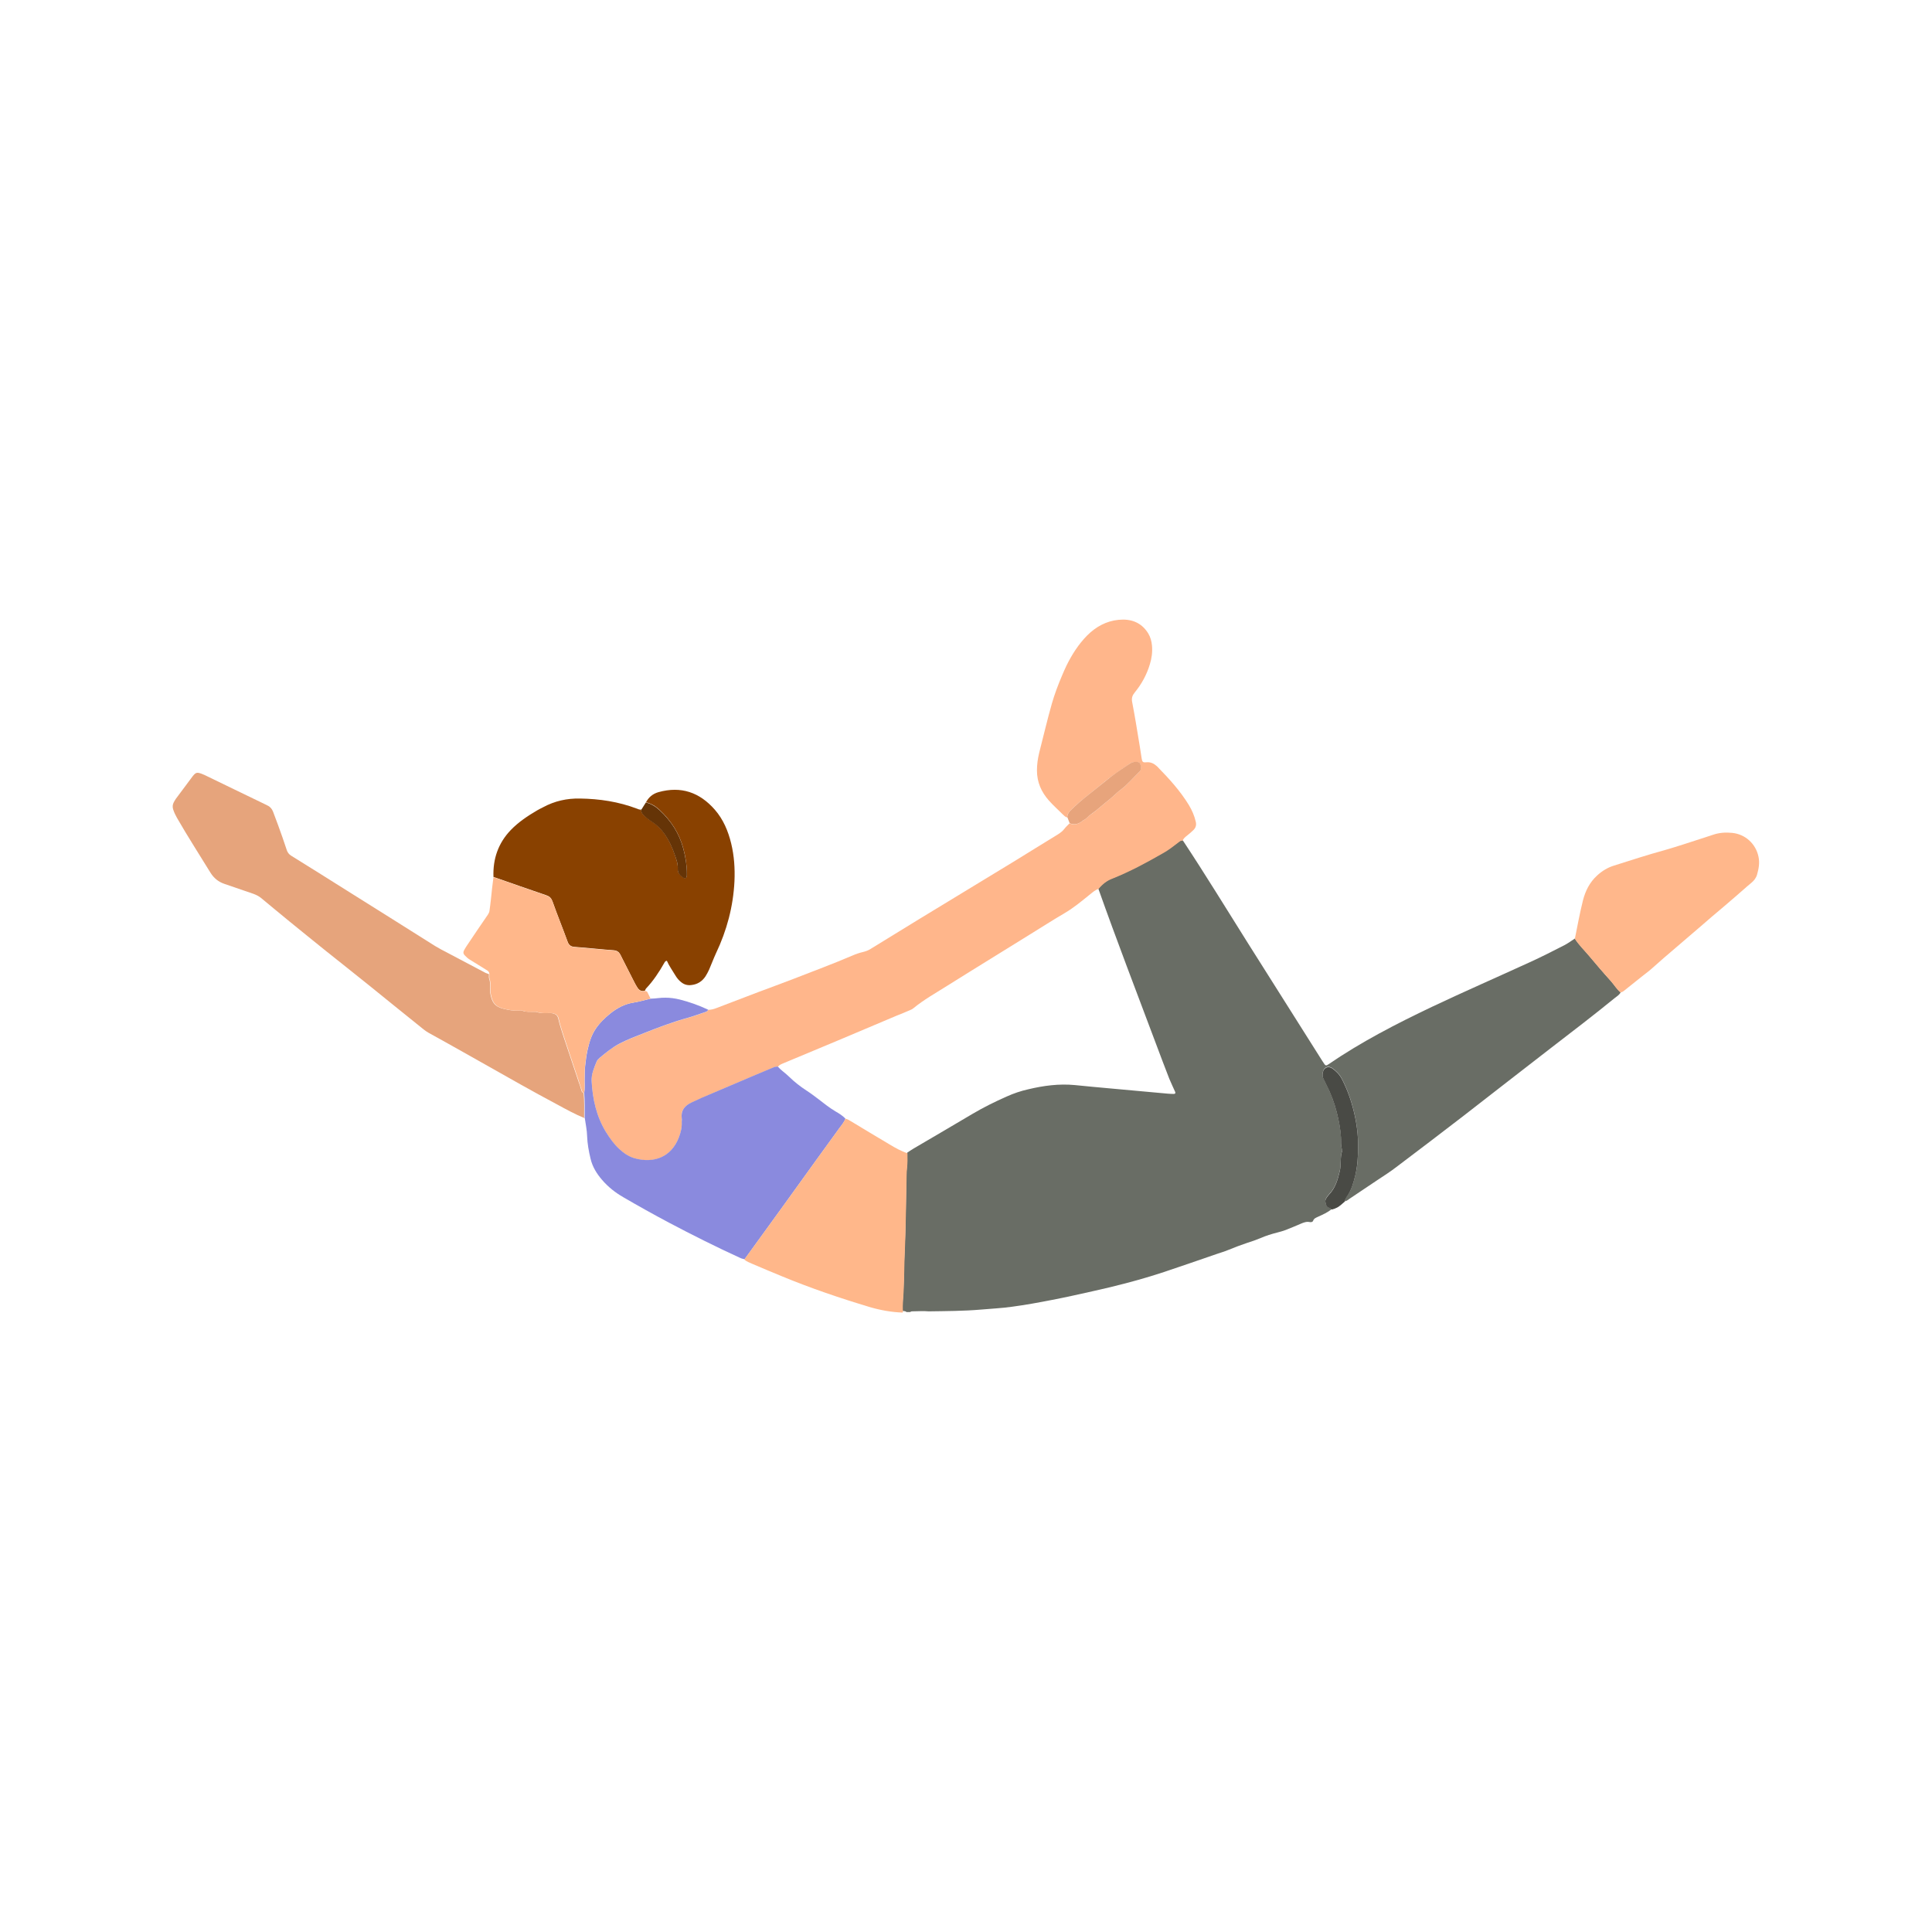
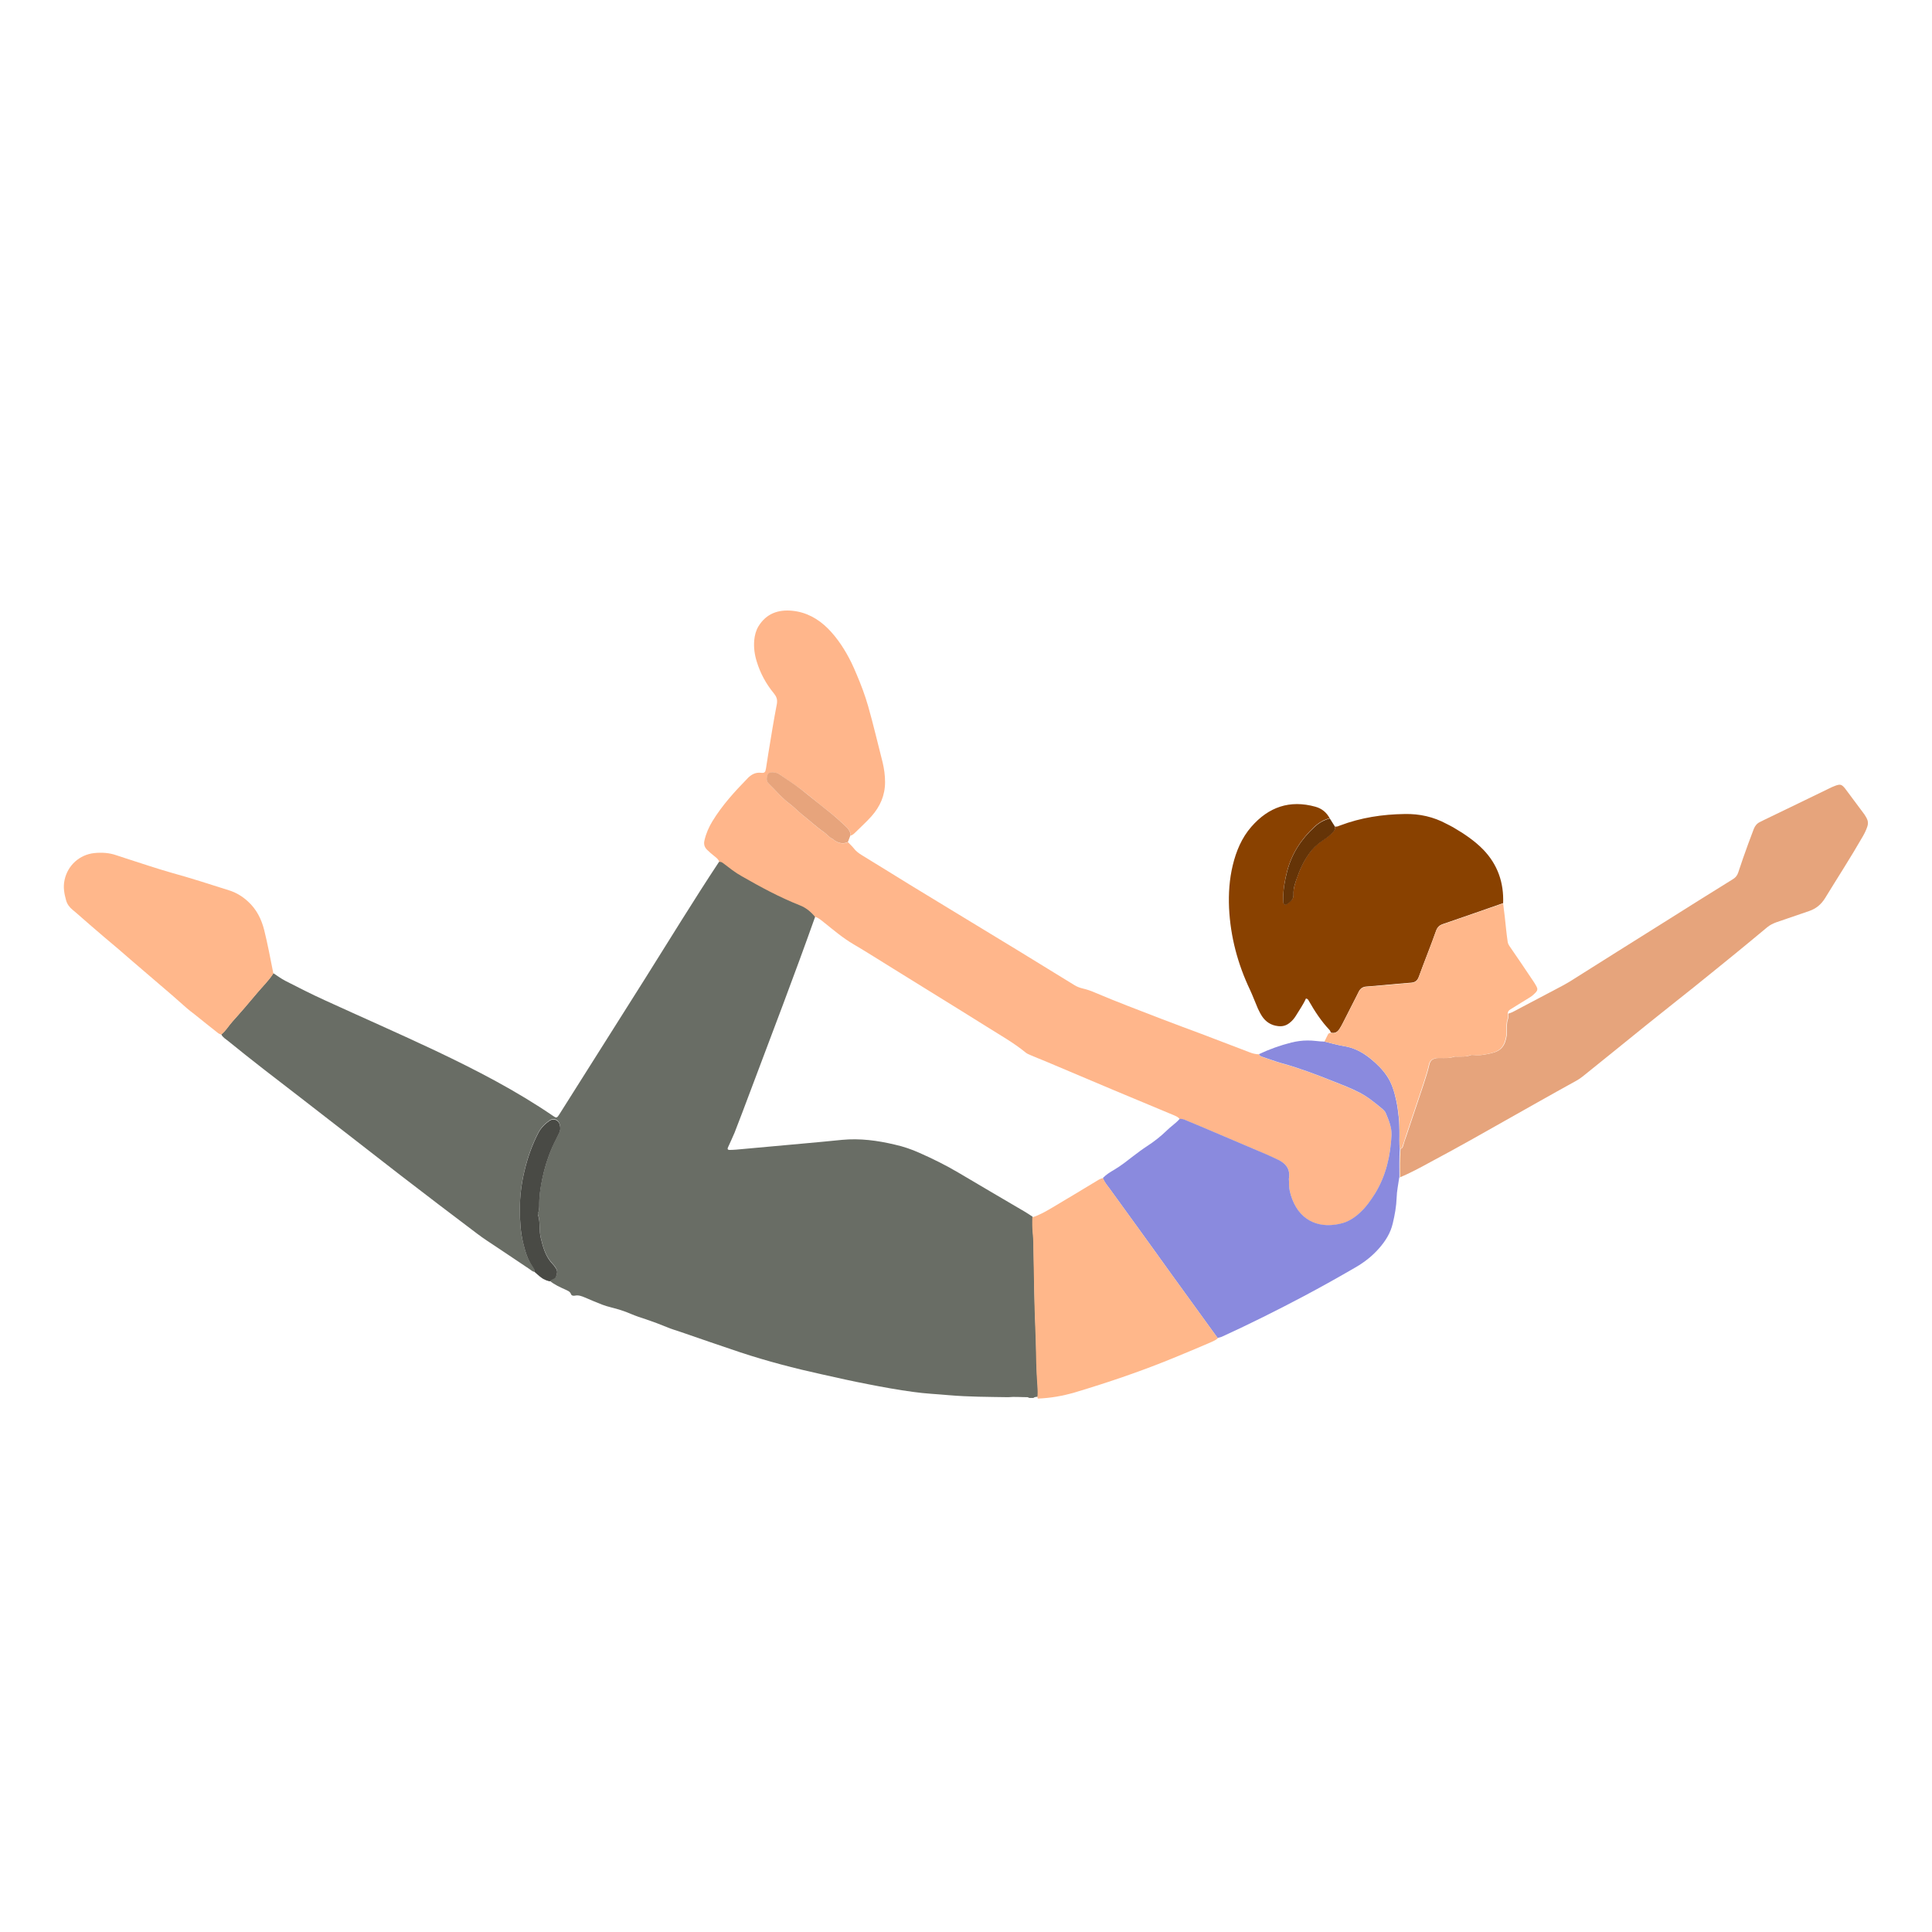
- <svg xmlns="http://www.w3.org/2000/svg" width="1417.3" height="1417.3" version="1.1" viewBox="0 0 1417.3 1417.3">
-   <g>
-     <g>
-       <g>
-         <path fill="#696d65" d="M 867.9 616.8 c 16.4 24.8 31.9 50.2 47.7 75.3 18.2 28.8 36.3 57.5 54.5 86.3 .5 .8 1 1.6 1.6 2.4 .5 .7 1.2 1 2 .5 .3 -.2 .5 -.4 .8 -.5 24.1 -16.5 49.9 -29.8 76.2 -42.3 23.7 -11.2 47.7 -21.7 71.5 -32.6 8.6 -3.9 17 -8.2 25.4 -12.5 2.7 -1.4 5.1 -3.2 7.7 -4.9 3 4.7 7.1 8.6 10.6 12.8 5.2 6.2 10.4 12.4 15.9 18.4 2.4 2.7 4.2 5.9 7.1 8.2 -.9 2 -2.8 3 -4.4 4.3 -15.1 12.3 -30.6 24.2 -46.1 36.1 -21.7 16.7 -43.2 33.6 -64.8 50.3 -16.5 12.7 -33 25.3 -49.6 37.8 -4.3 3.3 -8.9 6.2 -13.4 9.2 -6.8 4.6 -13.5 9.1 -20.3 13.6 -1.2 .8 -2.2 1.9 -3.7 2 0 -1.5 .9 -2.7 1.7 -3.9 3.2 -4.5 4.6 -9.8 5.9 -15.1 1.8 -7.1 2.1 -14.4 2.1 -21.8 0 -8.5 -1.1 -16.8 -3.1 -25 -2 -8.4 -4.9 -16.5 -8.9 -24.2 -1.7 -3.2 -4.2 -5.7 -7.1 -7.7 -2.9 -2 -6.2 -.4 -6.8 3.1 -.3 1.6 -.3 3.2 .5 4.7 .7 1.4 1.4 2.9 2.1 4.3 3.3 6.4 5.8 13.1 7.6 20.1 1.5 6 2.8 12.1 3.1 18.3 .2 3 -.3 6.1 .8 9 .2 .4 .2 1 0 1.4 -1.5 4.8 -.5 9.8 -1.7 14.7 -1.5 6.3 -3.2 12.3 -7.9 17.1 -.8 .8 -1.4 1.7 -2 2.7 -1 1.7 -.7 3.2 0 5 .8 2 2.9 1.9 4 3.1 -3 2.5 -6.5 4 -10 5.6 -1.4 .7 -2.9 1.1 -3.6 2.9 -.3 1 -1.5 1.2 -2.5 1 -2.3 -.5 -4.4 .3 -6.5 1.2 -3.7 1.6 -7.3 3.1 -11.1 4.6 -1.9 .7 -3.9 1.3 -5.9 1.8 -4.4 1.1 -8.6 2.4 -12.7 4.2 -3.1 1.3 -6.3 2.4 -9.5 3.4 -4.7 1.6 -9.3 3.3 -13.9 5.2 -2.8 1.2 -5.7 2 -8.6 3 -12.8 4.4 -25.7 8.9 -38.6 13.2 -17.3 5.7 -34.9 10.3 -52.7 14.2 -9.8 2.2 -19.6 4.4 -29.5 6.3 -9.7 1.9 -19.5 3.7 -29.3 5 -7.6 1.1 -15.3 1.4 -22.9 2.1 -12.8 1.1 -25.6 1.1 -38.3 1.3 -4.1 -.4 -8.2 0 -12.4 0 -.4 0 -.9 .4 -1.3 .5 -.9 0 -1.7 0 -2.6 0 -.8 -.8 -1.8 -.6 -2.8 -.8 -.4 -4.9 .3 -9.8 .5 -14.8 .5 -9.9 .4 -19.7 .9 -29.6 .8 -16.5 .9 -33.1 1.2 -49.7 0 -3.7 0 -7.4 .4 -11 .4 -3.7 .4 -7.3 .3 -11 1.6 -1 3.2 -2.2 4.8 -3.1 14.3 -8.4 28.7 -16.8 43 -25.3 8.1 -4.8 16.6 -9 25.2 -12.8 5.1 -2.3 10.4 -4.1 15.8 -5.3 11.3 -2.7 22.6 -4.2 34.2 -3.1 8.4 .8 16.8 1.7 25.3 2.4 14.3 1.3 28.6 2.6 42.9 3.9 1.4 .1 2.9 .2 4.3 .2 1.1 0 1.5 -.5 1.1 -1.5 -1.4 -3.2 -3 -6.4 -4.3 -9.6 -3.4 -8.6 -6.6 -17.3 -9.9 -26 -14.2 -37.8 -28.7 -75.5 -42.2 -113.6 2.7 -3.2 5.9 -5.8 9.8 -7.4 13.1 -5.2 25.3 -11.8 37.5 -18.8 4.2 -2.4 7.9 -5.3 11.7 -8.2 .9 -.7 1.8 -1.3 3 -.9 Z" />
-         <path fill="#ffb68b" d="M 867.9 616.8 c -1.2 -.4 -2.1 .2 -3 .9 -3.8 2.9 -7.5 5.9 -11.7 8.2 -12.2 7 -24.4 13.6 -37.5 18.8 -3.9 1.5 -7.1 4.1 -9.8 7.4 -2.4 .7 -4.1 2.3 -6 3.8 -6.1 4.9 -12 9.9 -18.8 13.9 -8.7 5.1 -17.1 10.5 -25.7 15.8 -9.4 5.8 -18.7 11.6 -28.1 17.4 -10.8 6.7 -21.7 13.4 -32.5 20.2 -8.4 5.3 -17 10.1 -24.7 16.4 -.8 .7 -1.9 1.2 -2.9 1.6 -3.2 1.4 -6.5 2.7 -9.7 4 -14.8 6.3 -29.7 12.5 -44.5 18.8 -12.9 5.4 -25.9 10.8 -38.8 16.2 -1.3 .6 -2.7 1.1 -3.5 2.4 -1.5 -.1 -2.8 .3 -4.2 .9 -3.8 1.7 -7.7 3.2 -11.5 4.8 -10.7 4.5 -21.5 9.1 -32.2 13.7 -5.3 2.3 -10.6 4.6 -15.8 7 -4.7 2.2 -7.7 5.7 -6.9 11.4 .1 .9 0 1.9 0 2.9 .2 3.9 -.7 7.7 -2.1 11.2 -5.7 14.8 -18.7 19.1 -32.4 15.3 -4.3 -1.2 -8.1 -3.8 -11.4 -6.9 -3.9 -3.6 -7 -7.9 -9.7 -12.4 -7 -11.5 -9.8 -24.2 -10.5 -37.4 -.3 -5.1 1.8 -9.7 3.7 -14.3 .4 -1 1.2 -1.9 2.1 -2.6 4.6 -3.9 9.3 -7.8 14.8 -10.6 5.8 -3 12 -5.3 18 -7.7 10.5 -4.2 21.1 -8.2 32.1 -11.2 4.3 -1.2 8.5 -2.8 12.7 -4.2 1 -.3 1.7 -.7 2.1 -1.7 2.1 0 4.1 -.5 6.1 -1.3 10.3 -3.9 20.6 -7.9 30.9 -11.8 8.5 -3.2 17.1 -6.3 25.6 -9.6 14.4 -5.6 28.9 -11 43.2 -17.1 2.5 -1.1 5.1 -2 7.7 -2.6 2.1 -.5 4 -1.2 5.7 -2.3 11.8 -7.3 23.7 -14.6 35.5 -21.8 12.8 -7.8 25.7 -15.6 38.5 -23.4 10.6 -6.5 21.3 -12.9 31.9 -19.4 10.3 -6.3 20.6 -12.8 31 -19.1 2.1 -1.3 3.9 -2.6 5.4 -4.6 1.1 -1.4 2.4 -2.5 3.6 -3.8 3.4 1.5 6.5 .6 9.3 -1.6 .3 -.2 .5 -.5 .8 -.6 2.1 -.9 3.4 -2.9 5.2 -4.1 4.9 -3.3 9.1 -7.4 13.7 -11 2.9 -2.3 5.4 -5 8.3 -7.2 5.2 -3.8 9.2 -8.8 13.8 -13.2 1.7 -1.7 1.4 -3.8 .7 -5.8 -.4 -1.3 -2.4 -1.8 -4.7 -1.4 -.9 .2 -1.9 .5 -2.7 1 -4.7 3.2 -9.5 6.4 -14.1 9.8 -5.4 4.1 -10.6 8.6 -16 12.8 -4.9 3.8 -9.6 7.8 -14 12.3 -1.3 1.4 -2 2.8 -2.1 4.7 -1.3 -.4 -2.2 -1.3 -3.1 -2.2 -3.4 -3.4 -7 -6.6 -10.2 -10.2 -5.6 -6.3 -8.8 -13.5 -8.8 -22.1 0 -4.4 .6 -8.6 1.6 -12.8 3.1 -12 5.9 -24.2 9.3 -36.1 2 -7 4.6 -13.9 7.5 -20.7 1.1 -2.5 2.1 -5 3.3 -7.4 4 -8.1 8.8 -15.6 15.1 -22 6.4 -6.4 14 -10.6 23 -11.5 9 -.9 16.7 1.7 21.8 9.9 1.7 2.8 2.5 5.9 2.8 9.1 .4 4.7 -.2 9.2 -1.6 13.7 -2.3 7.6 -6 14.4 -11 20.5 -1.7 2.1 -2.5 3.9 -2 6.9 2.1 10.8 3.8 21.6 5.6 32.5 .5 3 .9 6 1.4 9 .4 2.6 .9 3.2 3.4 2.9 3.2 -.3 5.6 .9 7.8 2.9 .2 .2 .5 .4 .7 .7 8.4 8.6 16.4 17.4 22.7 27.7 2.3 3.8 4.1 7.9 5.1 12.3 .6 2.5 0 4.4 -1.7 6.1 -1.5 1.5 -3.1 2.8 -4.7 4.1 -1.4 1.1 -2.8 2.2 -3.3 4 Z" />
-         <path fill="#e6a47c" d="M 428.9 820.3 c -7.1 -2.9 -13.8 -6.6 -20.6 -10.3 -8.9 -4.7 -17.7 -9.6 -26.5 -14.5 -14.1 -7.9 -28.1 -15.8 -42.2 -23.8 -8.4 -4.7 -16.7 -9.4 -25.1 -14 -2.7 -1.5 -4.9 -3.5 -7.3 -5.4 -12.4 -9.9 -24.6 -19.9 -36.9 -29.8 -10.3 -8.3 -20.7 -16.5 -31.1 -24.8 -9 -7.2 -17.9 -14.5 -26.8 -21.7 -6.9 -5.7 -13.8 -11.3 -20.7 -17.1 -1.8 -1.5 -3.7 -2.4 -5.8 -3.2 -7.1 -2.4 -14.2 -4.9 -21.3 -7.3 -4.4 -1.5 -7.7 -4.2 -10.2 -8.2 -8.2 -13.4 -16.7 -26.5 -24.5 -40.1 -1.1 -1.9 -2.1 -4 -2.8 -6.1 -.7 -2 -.5 -3.8 .4 -5.5 .5 -.8 .9 -1.7 1.5 -2.5 4.1 -5.5 8.2 -11 12.3 -16.5 2.3 -2.9 3.2 -3.1 6.5 -1.9 .7 .3 1.5 .6 2.2 .9 14.5 7 29 14.1 43.6 21.1 .9 .4 1.7 .9 2.6 1.3 2 .9 3.3 2.5 4.1 4.5 1.2 3.3 2.5 6.6 3.7 9.9 2.2 6 4.3 12 6.3 18.1 .6 1.9 1.6 3.3 3.4 4.4 13.6 8.4 27.1 16.9 40.6 25.4 11.4 7.1 22.7 14.3 34.1 21.4 10.3 6.5 20.5 12.9 30.8 19.4 1.4 .8 2.8 1.6 4.2 2.4 10.9 5.7 21.8 11.5 32.6 17.2 .8 .4 1.8 .7 2.7 1 0 1.1 -.2 2.3 .1 3.3 1 2.8 .8 5.7 .8 8.5 0 .6 0 1.3 0 1.9 1.1 7.2 3.6 10.3 10 11.8 3.5 .8 7.1 1.6 10.9 1.2 .9 -.1 2 -.2 2.8 .2 2.6 1 5.3 .7 8 .8 .8 0 1.7 -.1 2.4 .1 2.9 1.1 6 .8 9 .8 .8 0 1.6 0 2.4 .1 2.3 .5 3.9 1.4 4.5 4.2 1 4.5 2.5 8.9 3.9 13.3 3.6 10.9 7.3 21.7 10.9 32.6 .8 2.3 1.6 4.5 2.2 6.8 .3 .9 .7 1.4 1.6 1.6 .5 6.2 .4 12.3 .3 18.5 Z" />
-         <path fill="#894100" d="M 473.8 588.7 c 2 -3.8 5 -6.4 9.3 -7.6 16.6 -4.6 30.2 .2 41.3 12.9 6.2 7.1 9.8 15.7 12 24.8 2.2 9.1 2.8 18.3 2.4 27.6 -.9 18.6 -5.6 36.2 -13.6 53 -1.8 3.9 -3.3 8 -5 11.9 -.8 1.7 -1.7 3.5 -2.7 5 -2.4 3.6 -5.8 5.8 -10.2 6.3 -2.9 .4 -5.4 -.3 -7.6 -2.1 -1.7 -1.3 -3 -2.9 -4.1 -4.7 -2.2 -3.7 -4.7 -7.1 -6.4 -11 -1.2 .2 -1.5 .9 -1.9 1.6 -3.8 6.7 -8 13.1 -13.3 18.7 -.4 .4 -.6 1.1 -.9 1.7 -2.6 .7 -4.3 -.4 -5.6 -2.5 -.8 -1.2 -1.5 -2.5 -2.1 -3.7 -3 -5.8 -5.9 -11.7 -8.9 -17.5 -.5 -1 -1 -2 -1.5 -3 -1 -1.8 -2.5 -2.8 -4.6 -3 -4 -.3 -8 -.6 -11.9 -1 -5.7 -.5 -11.4 -1.1 -17.2 -1.5 -2.5 -.2 -4 -1.3 -4.9 -3.8 -3.6 -9.9 -7.6 -19.7 -11.1 -29.6 -.9 -2.4 -2.1 -3.6 -4.4 -4.4 -13 -4.4 -25.9 -9 -38.9 -13.5 -.5 -13.2 3.5 -24.8 12.7 -34.4 5.7 -5.9 12.5 -10.4 19.5 -14.5 1.4 -.8 2.8 -1.5 4.2 -2.2 8.5 -4.6 17.5 -6.6 27.1 -6.4 14.3 .2 28.2 2.3 41.7 7.4 1 .4 2 .9 3.2 .7 -.1 1.2 .2 2.1 1 3.1 2 2.3 4.4 4.1 7 5.8 3.5 2.3 6.5 5.2 8.9 8.6 3.4 4.8 5.9 10.2 7.8 15.8 1.1 3.3 2.3 6.6 2.1 10.2 -.2 3.5 2.2 5 4.6 6.7 .6 .4 1.8 -.1 1.9 -.9 .1 -.8 .2 -1.6 .2 -2.4 0 -6.2 -1 -12.3 -2.6 -18.3 -3 -11.3 -9.1 -20.6 -17.6 -28.5 -2.8 -2.6 -6.1 -4.6 -9.9 -5.5 Z" />
-         <path fill="#8a8ade" d="M 428.9 820.3 c 0 -6.2 .2 -12.3 -.3 -18.5 .6 -3.6 .2 -7.3 .3 -11 .1 -3 0 -6.1 .4 -9.1 .4 -3.8 .9 -7.6 1.7 -11.3 1.2 -5.4 2.7 -10.8 5.9 -15.5 2.9 -4.4 6.7 -8.1 10.8 -11.4 5 -4 10.5 -7 17.1 -8 4.2 -.7 8.4 -1.9 12.5 -2.9 3.6 0 7.2 -.8 10.9 -.7 3.5 0 7 .5 10.3 1.3 7.2 1.8 14.2 4.3 21 7.5 -.4 1 -1.1 1.4 -2.1 1.7 -4.3 1.4 -8.4 3 -12.7 4.2 -11 3 -21.5 7 -32.1 11.2 -6.1 2.4 -12.2 4.7 -18 7.7 -5.4 2.8 -10.1 6.7 -14.8 10.6 -.8 .7 -1.7 1.6 -2.1 2.6 -1.9 4.6 -3.9 9.2 -3.7 14.3 .7 13.2 3.5 25.9 10.5 37.4 2.8 4.5 5.8 8.8 9.7 12.4 3.3 3.1 7.1 5.7 11.4 6.9 13.7 3.8 26.7 -.5 32.4 -15.3 1.4 -3.6 2.3 -7.3 2.1 -11.2 0 -1 .2 -1.9 0 -2.9 -.7 -5.7 2.2 -9.1 6.9 -11.4 5.2 -2.5 10.5 -4.8 15.8 -7 10.7 -4.6 21.5 -9.1 32.2 -13.7 3.8 -1.6 7.7 -3.2 11.5 -4.8 1.3 -.6 2.7 -1.1 4.2 -.9 2.4 2.8 5.6 4.8 8.2 7.4 3.9 3.8 8.1 7.1 12.7 10.1 3.1 2 6 4.2 8.9 6.4 4 3.1 8 6.3 12.4 8.9 2.6 1.5 5.2 3.1 7.3 5.3 -.9 2.6 -2.7 4.7 -4.3 6.8 -5.7 7.9 -11.4 15.7 -17.1 23.6 -7.7 10.6 -15.3 21.2 -22.9 31.8 -9.9 13.7 -19.8 27.3 -29.7 41 -1.1 -.3 -2.2 -.5 -3.2 -1 -17.7 -8.1 -35.1 -16.8 -52.3 -25.9 -11.3 -6 -22.4 -12.2 -33.4 -18.6 -5.9 -3.4 -11.1 -7.5 -15.5 -12.6 -4 -4.6 -7.2 -9.7 -8.6 -15.8 -1.3 -5.4 -2.3 -10.9 -2.5 -16.5 -.1 -4.4 -1.1 -8.8 -1.7 -13.2 Z" />
-         <path fill="#ffb78a" d="M 546.1 923.9 c 9.9 -13.7 19.8 -27.3 29.7 -41 7.6 -10.6 15.3 -21.2 22.9 -31.8 5.7 -7.9 11.4 -15.7 17.1 -23.6 1.6 -2.2 3.4 -4.2 4.3 -6.8 1.5 .2 2.6 .9 3.9 1.7 9.5 5.7 19 11.5 28.5 17.1 4.2 2.5 8.5 5 13.2 6.5 .1 3.7 .1 7.3 -.3 11 -.4 3.6 -.3 7.3 -.4 11 -.4 16.6 -.5 33.1 -1.2 49.7 -.5 9.9 -.4 19.7 -.9 29.6 -.2 4.9 -.9 9.8 -.5 14.8 -.1 .3 -.2 .5 -.2 .8 -8.2 -.3 -16.1 -1.7 -24 -4 -22 -6.6 -43.8 -14 -65 -22.8 -7.1 -2.9 -14.2 -5.9 -21.2 -8.9 -2 -.9 -4.2 -1.7 -5.9 -3.1 Z" />
-         <path fill="#ffb78b" d="M 1188.9 728.1 c -2.9 -2.3 -4.7 -5.5 -7.1 -8.2 -5.4 -6 -10.7 -12.2 -15.9 -18.4 -3.6 -4.3 -7.6 -8.1 -10.6 -12.8 1.9 -9.4 3.6 -18.8 5.9 -28 1.8 -7.1 4.9 -13.4 10.5 -18.5 3.6 -3.3 7.7 -5.8 12.3 -7.2 12.3 -3.9 24.6 -7.9 37 -11.3 9.8 -2.8 19.5 -6.1 29.2 -9.2 2.1 -.7 4.3 -1.4 6.4 -2.1 4.6 -1.6 9.4 -1.9 14.2 -1.4 9.5 1 17.2 7.9 19.2 17.4 1 4.6 .2 8.8 -1 13.1 -.7 2.5 -2.2 4.5 -4.3 6.2 -3.8 3.1 -7.4 6.5 -11.2 9.7 -6 5.2 -12.1 10.4 -18.2 15.5 -5.1 4.4 -10.1 8.8 -15.2 13.1 -6.5 5.6 -13.1 11.2 -19.6 16.8 -3.1 2.7 -6.2 5.5 -9.3 8.2 -1.6 1.4 -3.2 2.6 -4.9 3.9 -5.1 4.1 -10.2 8.2 -15.3 12.2 -.6 .5 -1.4 .7 -2.1 1 Z" />
-         <path fill="#ffb78a" d="M 477.2 732.6 c -4.2 1 -8.3 2.2 -12.5 2.9 -6.5 1 -12.1 4 -17.1 8 -4 3.3 -7.8 7 -10.8 11.4 -3.1 4.7 -4.6 10.1 -5.9 15.5 -.8 3.7 -1.3 7.5 -1.7 11.3 -.3 3 -.3 6 -.4 9.1 -.1 3.7 .3 7.3 -.3 11 -.9 -.2 -1.3 -.7 -1.6 -1.6 -.7 -2.3 -1.5 -4.5 -2.2 -6.8 -3.6 -10.9 -7.3 -21.7 -10.9 -32.6 -1.4 -4.4 -2.9 -8.8 -3.9 -13.3 -.6 -2.8 -2.2 -3.7 -4.5 -4.2 -.8 -.2 -1.6 0 -2.4 -.1 -3 0 -6.1 .3 -9 -.8 -.7 -.3 -1.6 -.1 -2.4 -.1 -2.7 0 -5.4 .2 -8 -.8 -.9 -.3 -1.9 -.3 -2.8 -.2 -3.7 .4 -7.4 -.4 -10.9 -1.2 -6.4 -1.5 -8.9 -4.6 -10 -11.8 0 -.6 0 -1.3 0 -1.9 0 -2.9 .2 -5.7 -.8 -8.5 -.3 -1 -.1 -2.2 -.1 -3.3 0 -1.7 -1.1 -2.5 -2.4 -3.2 -3.9 -2.4 -7.8 -4.9 -11.8 -7.3 -1.5 -.9 -2.8 -2.1 -4 -3.4 -1 -1.1 -1.1 -2.2 -.4 -3.5 .5 -1 1.1 -1.9 1.7 -2.9 5.2 -7.8 10.5 -15.6 15.8 -23.3 .6 -.9 1.1 -1.9 1.2 -3 .4 -2.7 .7 -5.3 1 -8 .5 -5.5 1.2 -11 1.9 -16.5 13 4.5 25.9 9 38.9 13.5 2.3 .8 3.6 2 4.4 4.4 3.5 9.9 7.5 19.7 11.1 29.6 .9 2.4 2.3 3.6 4.9 3.8 5.7 .5 11.4 1 17.2 1.5 4 .3 8 .7 11.9 1 2.1 .2 3.6 1.2 4.6 3 .6 1 1 2 1.5 3 3 5.8 5.9 11.7 8.9 17.5 .7 1.3 1.4 2.5 2.1 3.7 1.3 2.1 3.1 3.2 5.6 2.5 .9 0 1.6 .3 1.9 1 .8 1.5 1.5 3.1 2.3 4.7 Z" />
-         <path fill="#494a45" d="M 976.9 887.2 c -1.1 -1.3 -3.3 -1.1 -4 -3.1 -.7 -1.8 -1 -3.4 0 -5 .6 -.9 1.2 -1.9 2 -2.7 4.7 -4.8 6.4 -10.8 7.9 -17.1 1.2 -4.9 .2 -9.9 1.7 -14.7 .1 -.4 .1 -1 0 -1.4 -1.1 -2.9 -.6 -6 -.8 -9 -.4 -6.2 -1.6 -12.3 -3.1 -18.3 -1.8 -7 -4.3 -13.7 -7.6 -20.1 -.7 -1.4 -1.4 -2.9 -2.1 -4.3 -.8 -1.5 -.8 -3.1 -.5 -4.7 .6 -3.5 3.9 -5 6.8 -3.1 2.9 2 5.4 4.5 7.1 7.7 4 7.7 6.9 15.8 8.9 24.2 2 8.2 3.1 16.5 3.1 25 0 7.4 -.4 14.7 -2.1 21.8 -1.3 5.2 -2.7 10.5 -5.9 15.1 -.8 1.2 -1.6 2.4 -1.7 3.9 -2.1 1.7 -4 3.9 -6.7 4.9 -.3 .1 -.6 .2 -.9 .4 -.6 .2 -1.3 .4 -1.9 .6 Z" />
-         <path fill="#e7a47c" d="M 782.9 599.6 c .1 -1.8 .8 -3.3 2.1 -4.7 4.4 -4.4 9.1 -8.5 14 -12.3 5.4 -4.2 10.6 -8.6 16 -12.8 4.6 -3.5 9.3 -6.6 14.1 -9.8 .8 -.5 1.7 -.8 2.7 -1 2.3 -.4 4.3 .1 4.7 1.4 .7 2 1 4.2 -.7 5.8 -4.6 4.4 -8.6 9.4 -13.8 13.2 -2.9 2.2 -5.4 4.9 -8.3 7.2 -4.6 3.6 -8.9 7.7 -13.7 11 -1.8 1.2 -3.1 3.2 -5.2 4.1 -.3 .1 -.5 .4 -.8 .6 -2.8 2.2 -5.9 3.1 -9.3 1.6 -.6 -1.5 -1.1 -2.9 -1.7 -4.4 Z" />
-         <path fill="#653407" d="M 473.8 588.7 c 3.8 .9 7.1 2.9 9.9 5.5 8.5 7.8 14.6 17.1 17.6 28.5 1.6 6.1 2.6 12.1 2.6 18.3 0 .8 0 1.6 -.2 2.4 -.1 .7 -1.3 1.3 -1.9 .9 -2.4 -1.6 -4.8 -3.2 -4.6 -6.7 .2 -3.6 -.9 -6.9 -2.1 -10.2 -1.9 -5.6 -4.4 -11 -7.8 -15.8 -2.4 -3.4 -5.4 -6.3 -8.9 -8.6 -2.5 -1.6 -5 -3.5 -7 -5.8 -.8 -.9 -1.1 -1.9 -1 -3.1 1.1 -1.8 2.3 -3.6 3.4 -5.4 Z" />
-         <path fill="#696d65" d="M 978.9 886.7 c .3 -.1 .6 -.2 .9 -.4 -.2 .4 -.5 .6 -.9 .4 Z" />
-       </g>
-     </g>
-   </g>
+ <svg xmlns="http://www.w3.org/2000/svg" width="500" height="500" viewBox="0 0 500 500" fill="none">
+   <path d="M186.047 223.102C179.468 233.051 173.249 243.241 166.911 253.311C159.609 264.865 152.347 276.38 145.046 287.934C144.845 288.255 144.645 288.576 144.404 288.897C144.203 289.178 143.922 289.298 143.602 289.097C143.481 289.017 143.401 288.937 143.281 288.897C133.612 282.277 123.261 276.941 112.71 271.926C103.202 267.433 93.573 263.221 84.025 258.848C80.575 257.283 77.205 255.558 73.835 253.833C72.751 253.271 71.788 252.549 70.746 251.867C69.542 253.752 67.897 255.317 66.493 257.002C64.407 259.489 62.321 261.977 60.114 264.384C59.151 265.467 58.429 266.751 57.266 267.674C57.627 268.476 58.389 268.877 59.031 269.399C65.089 274.334 71.307 279.108 77.526 283.882C86.231 290.582 94.857 297.362 103.523 304.062C110.142 309.157 116.762 314.212 123.422 319.227C125.147 320.551 126.992 321.714 128.798 322.918C131.526 324.763 134.214 326.568 136.942 328.374C137.423 328.695 137.824 329.136 138.426 329.176C138.426 328.574 138.065 328.093 137.744 327.611C136.46 325.806 135.899 323.68 135.377 321.554C134.655 318.705 134.535 315.776 134.535 312.808C134.535 309.397 134.976 306.068 135.778 302.778C136.581 299.408 137.744 296.158 139.349 293.069C140.031 291.785 141.034 290.782 142.197 289.98C143.361 289.178 144.685 289.819 144.925 291.224C145.046 291.865 145.046 292.507 144.725 293.109C144.444 293.671 144.163 294.273 143.882 294.834C142.558 297.402 141.555 300.09 140.833 302.898C140.232 305.305 139.71 307.753 139.59 310.24C139.509 311.444 139.71 312.687 139.269 313.851C139.188 314.011 139.188 314.252 139.269 314.412C139.87 316.338 139.469 318.344 139.951 320.31C140.553 322.837 141.235 325.244 143.12 327.17C143.441 327.491 143.682 327.852 143.922 328.253C144.324 328.935 144.203 329.537 143.922 330.259C143.602 331.062 142.759 331.022 142.318 331.503C143.521 332.506 144.925 333.108 146.33 333.75C146.891 334.031 147.493 334.191 147.774 334.913C147.894 335.314 148.376 335.395 148.777 335.314C149.7 335.114 150.542 335.435 151.385 335.796C152.869 336.438 154.313 337.039 155.838 337.641C156.6 337.922 157.402 338.163 158.205 338.363C159.97 338.805 161.655 339.326 163.3 340.048C164.544 340.57 165.827 341.011 167.111 341.412C168.997 342.054 170.842 342.736 172.688 343.499C173.811 343.98 174.975 344.301 176.138 344.702C181.273 346.467 186.449 348.273 191.624 349.998C198.565 352.285 205.625 354.13 212.767 355.695C216.698 356.577 220.63 357.46 224.602 358.222C228.493 358.985 232.425 359.707 236.357 360.228C239.406 360.67 242.495 360.79 245.544 361.071C250.679 361.512 255.814 361.512 260.909 361.592C262.554 361.432 264.199 361.592 265.884 361.592C266.045 361.592 266.245 361.753 266.406 361.793C266.767 361.793 267.088 361.793 267.449 361.793C267.77 361.472 268.171 361.552 268.572 361.472C268.733 359.506 268.452 357.54 268.372 355.534C268.171 351.563 268.211 347.631 268.011 343.659C267.69 337.039 267.649 330.38 267.529 323.72C267.529 322.236 267.529 320.751 267.369 319.307C267.208 317.822 267.208 316.378 267.248 314.894C266.606 314.493 265.964 314.011 265.323 313.65C259.586 310.28 253.808 306.91 248.071 303.5C244.822 301.574 241.412 299.889 237.961 298.365C235.915 297.442 233.789 296.72 231.623 296.238C227.089 295.155 222.556 294.553 217.902 294.995C214.532 295.316 211.162 295.677 207.752 295.958C202.015 296.479 196.278 297.001 190.541 297.522C189.979 297.562 189.377 297.603 188.816 297.603C188.374 297.603 188.214 297.402 188.374 297.001C188.936 295.717 189.578 294.433 190.099 293.149C191.463 289.699 192.747 286.209 194.071 282.718C199.768 267.553 205.585 252.429 211.001 237.143C209.918 235.859 208.634 234.816 207.07 234.174C201.814 232.088 196.92 229.44 192.025 226.632C190.34 225.669 188.856 224.506 187.331 223.342C186.97 223.061 186.609 222.821 186.128 222.981L186.047 223.102Z" fill="#696D65" />
+   <path d="M186.048 223.101C186.529 222.94 186.89 223.181 187.251 223.462C188.776 224.625 190.26 225.829 191.945 226.752C196.84 229.56 201.734 232.208 206.99 234.294C208.554 234.896 209.838 235.939 210.921 237.263C211.884 237.544 212.566 238.186 213.329 238.787C215.776 240.753 218.143 242.759 220.871 244.364C224.361 246.41 227.731 248.576 231.182 250.703C234.953 253.03 238.684 255.356 242.455 257.683C246.788 260.371 251.161 263.059 255.494 265.787C258.864 267.914 262.314 269.839 265.403 272.367C265.724 272.648 266.165 272.848 266.566 273.009C267.85 273.57 269.174 274.092 270.458 274.614C276.396 277.141 282.373 279.628 288.311 282.156C293.486 284.322 298.702 286.489 303.877 288.655C304.399 288.896 304.96 289.097 305.281 289.618C305.883 289.578 306.405 289.738 306.966 289.979C308.491 290.661 310.055 291.263 311.58 291.905C315.873 293.71 320.206 295.556 324.498 297.401C326.625 298.324 328.751 299.247 330.837 300.209C332.723 301.092 333.926 302.496 333.605 304.783C333.565 305.144 333.605 305.545 333.605 305.946C333.525 307.511 333.886 309.036 334.448 310.44C336.735 316.377 341.95 318.103 347.446 316.578C349.171 316.097 350.696 315.054 352.02 313.81C353.585 312.366 354.828 310.64 355.911 308.835C358.72 304.221 359.843 299.126 360.124 293.831C360.244 291.784 359.402 289.939 358.64 288.094C358.479 287.692 358.158 287.331 357.797 287.05C355.952 285.486 354.066 283.921 351.859 282.798C349.533 281.594 347.045 280.672 344.638 279.709C340.426 278.024 336.173 276.419 331.76 275.215C330.035 274.734 328.35 274.092 326.665 273.53C326.264 273.41 325.983 273.25 325.822 272.848C324.98 272.848 324.177 272.648 323.375 272.327C319.243 270.762 315.11 269.157 310.978 267.593C307.568 266.309 304.118 265.065 300.708 263.741C294.931 261.495 289.113 259.328 283.376 256.881C282.373 256.44 281.33 256.079 280.287 255.838C279.445 255.637 278.682 255.356 278 254.915C273.266 251.986 268.492 249.058 263.758 246.169C258.623 243.04 253.448 239.911 248.312 236.781C244.06 234.174 239.767 231.606 235.514 228.998C231.382 226.471 227.25 223.863 223.078 221.336C222.235 220.814 221.513 220.292 220.911 219.49C220.47 218.928 219.948 218.487 219.467 217.966C218.103 218.567 216.859 218.206 215.736 217.324C215.615 217.243 215.535 217.123 215.415 217.083C214.572 216.722 214.051 215.92 213.329 215.438C211.363 214.114 209.678 212.469 207.832 211.025C206.669 210.102 205.666 209.019 204.502 208.136C202.416 206.612 200.811 204.606 198.966 202.841C198.284 202.159 198.404 201.316 198.685 200.514C198.846 199.992 199.648 199.792 200.571 199.952C200.932 200.032 201.333 200.153 201.654 200.353C203.54 201.637 205.465 202.921 207.311 204.285C209.477 205.93 211.563 207.735 213.73 209.42C215.696 210.945 217.581 212.55 219.346 214.355C219.868 214.917 220.149 215.478 220.189 216.24C220.71 216.08 221.072 215.719 221.433 215.358C222.797 213.994 224.241 212.71 225.525 211.266C227.771 208.738 229.055 205.85 229.055 202.399C229.055 200.634 228.815 198.949 228.413 197.264C227.17 192.45 226.046 187.555 224.682 182.781C223.88 179.973 222.837 177.205 221.673 174.477C221.232 173.474 220.831 172.471 220.349 171.508C218.745 168.258 216.819 165.249 214.291 162.682C211.724 160.114 208.675 158.429 205.064 158.068C201.453 157.707 198.364 158.75 196.318 162.04C195.636 163.163 195.315 164.407 195.195 165.691C195.034 167.576 195.275 169.381 195.837 171.187C196.759 174.236 198.244 176.964 200.25 179.411C200.932 180.254 201.253 180.976 201.052 182.179C200.21 186.512 199.528 190.845 198.806 195.218C198.605 196.422 198.444 197.625 198.244 198.829C198.083 199.872 197.883 200.113 196.88 199.992C195.596 199.872 194.633 200.353 193.751 201.156C193.67 201.236 193.55 201.316 193.47 201.437C190.1 204.887 186.89 208.417 184.363 212.55C183.44 214.074 182.718 215.719 182.317 217.484C182.076 218.487 182.317 219.249 182.999 219.931C183.6 220.533 184.242 221.055 184.884 221.576C185.446 222.018 186.008 222.459 186.208 223.181L186.048 223.101Z" fill="#FFB68B" />
+   <path d="M362.17 304.742C365.018 303.579 367.706 302.094 370.434 300.61C374.005 298.724 377.535 296.758 381.066 294.792C386.723 291.623 392.339 288.454 397.996 285.244C401.366 283.359 404.696 281.473 408.066 279.627C409.149 279.026 410.032 278.223 410.995 277.461C415.969 273.489 420.864 269.477 425.798 265.506C429.931 262.176 434.103 258.886 438.275 255.556C441.886 252.668 445.457 249.739 449.027 246.85C451.796 244.564 454.564 242.317 457.332 239.99C458.054 239.388 458.816 239.027 459.659 238.706C462.507 237.743 465.356 236.74 468.204 235.777C469.969 235.176 471.293 234.092 472.296 232.488C475.586 227.112 478.996 221.856 482.126 216.4C482.567 215.638 482.968 214.795 483.249 213.953C483.53 213.15 483.449 212.428 483.088 211.746C482.888 211.425 482.727 211.064 482.487 210.743C480.842 208.537 479.197 206.33 477.552 204.124C476.629 202.96 476.268 202.88 474.944 203.361C474.663 203.482 474.342 203.602 474.062 203.722C468.244 206.531 462.427 209.379 456.57 212.187C456.209 212.348 455.888 212.549 455.527 212.709C454.724 213.07 454.203 213.712 453.882 214.514C453.4 215.838 452.879 217.162 452.397 218.486C451.515 220.893 450.672 223.3 449.87 225.748C449.629 226.51 449.228 227.072 448.506 227.513C443.05 230.883 437.634 234.293 432.218 237.703C427.644 240.552 423.11 243.44 418.537 246.289C414.405 248.896 410.313 251.464 406.18 254.072C405.619 254.393 405.057 254.714 404.495 255.035C400.122 257.321 395.749 259.648 391.417 261.935C391.096 262.095 390.694 262.216 390.333 262.336C390.333 262.778 390.414 263.259 390.293 263.66C389.892 264.783 389.972 265.947 389.972 267.07C389.972 267.311 389.972 267.592 389.972 267.833C389.531 270.721 388.528 271.965 385.96 272.567C384.556 272.887 383.112 273.208 381.587 273.048C381.226 273.008 380.785 272.968 380.464 273.128C379.421 273.529 378.338 273.409 377.255 273.449C376.934 273.449 376.572 273.409 376.292 273.489C375.128 273.931 373.885 273.81 372.681 273.81C372.36 273.81 372.039 273.81 371.718 273.85C370.795 274.051 370.153 274.412 369.913 275.535C369.512 277.341 368.91 279.106 368.348 280.871C366.904 285.244 365.419 289.577 363.975 293.95C363.654 294.873 363.333 295.755 363.093 296.678C362.972 297.039 362.812 297.24 362.451 297.32C362.25 299.807 362.29 302.255 362.33 304.742H362.17Z" fill="#E6A47C" />
+   <path d="M344.156 211.829C343.354 210.305 342.15 209.262 340.425 208.78C333.766 206.935 328.309 208.86 323.856 213.956C321.369 216.804 319.925 220.254 319.042 223.905C318.159 227.556 317.919 231.247 318.079 234.978C318.44 242.44 320.326 249.501 323.535 256.241C324.257 257.806 324.859 259.45 325.541 261.015C325.862 261.697 326.223 262.419 326.624 263.021C327.587 264.465 328.951 265.348 330.717 265.549C331.88 265.709 332.883 265.428 333.766 264.706C334.448 264.184 334.969 263.543 335.41 262.82C336.293 261.336 337.296 259.972 337.978 258.407C338.46 258.488 338.58 258.768 338.74 259.049C340.265 261.737 341.95 264.305 344.076 266.551C344.237 266.712 344.317 266.993 344.437 267.234C345.48 267.514 346.162 267.073 346.684 266.231C347.005 265.749 347.286 265.228 347.526 264.746C348.73 262.419 349.893 260.052 351.097 257.725C351.298 257.324 351.498 256.923 351.699 256.522C352.1 255.8 352.702 255.398 353.544 255.318C355.149 255.198 356.754 255.077 358.318 254.917C360.605 254.716 362.892 254.476 365.219 254.315C366.222 254.235 366.824 253.794 367.185 252.791C368.629 248.819 370.234 244.887 371.638 240.915C371.999 239.953 372.48 239.471 373.403 239.15C378.619 237.385 383.794 235.54 389.009 233.734C389.21 228.438 387.605 223.785 383.914 219.933C381.628 217.566 378.899 215.761 376.091 214.116C375.529 213.795 374.968 213.514 374.406 213.233C370.996 211.388 367.385 210.586 363.534 210.666C357.797 210.746 352.22 211.589 346.804 213.635C346.403 213.795 346.002 213.996 345.52 213.915C345.561 214.397 345.44 214.758 345.119 215.159C344.317 216.082 343.354 216.804 342.311 217.486C340.907 218.409 339.703 219.572 338.74 220.936C337.376 222.862 336.373 225.028 335.611 227.275C335.17 228.599 334.688 229.923 334.769 231.367C334.849 232.771 333.886 233.373 332.923 234.055C332.682 234.216 332.201 234.015 332.161 233.694C332.121 233.373 332.081 233.052 332.081 232.731C332.081 230.244 332.482 227.797 333.124 225.389C334.327 220.856 336.775 217.125 340.185 213.956C341.308 212.912 342.632 212.11 344.156 211.749V211.829Z" fill="#894100" />
+   <path d="M362.17 304.742C362.17 302.255 362.09 299.807 362.29 297.32C362.05 295.876 362.21 294.391 362.17 292.907C362.13 291.703 362.17 290.46 362.009 289.256C361.849 287.732 361.648 286.207 361.327 284.723C360.846 282.556 360.244 280.39 358.96 278.504C357.797 276.739 356.272 275.255 354.628 273.931C352.622 272.326 350.415 271.122 347.767 270.721C346.082 270.44 344.397 269.959 342.752 269.558C341.308 269.558 339.864 269.237 338.379 269.277C336.975 269.277 335.571 269.477 334.247 269.798C331.359 270.521 328.55 271.524 325.822 272.807C325.983 273.209 326.263 273.369 326.665 273.489C328.39 274.051 330.035 274.693 331.76 275.174C336.173 276.378 340.385 277.983 344.638 279.668C347.085 280.631 349.532 281.553 351.859 282.757C354.026 283.88 355.911 285.445 357.797 287.009C358.118 287.29 358.479 287.651 358.639 288.053C359.402 289.898 360.204 291.744 360.124 293.79C359.843 299.085 358.72 304.18 355.911 308.794C354.788 310.599 353.584 312.325 352.02 313.769C350.696 315.013 349.171 316.056 347.446 316.537C341.95 318.062 336.734 316.336 334.448 310.399C333.886 308.955 333.525 307.47 333.605 305.906C333.605 305.504 333.525 305.143 333.605 304.742C333.886 302.455 332.723 301.091 330.837 300.169C328.751 299.166 326.625 298.243 324.498 297.36C320.205 295.515 315.873 293.709 311.58 291.864C310.055 291.222 308.491 290.58 306.966 289.938C306.445 289.697 305.883 289.497 305.281 289.577C304.318 290.7 303.035 291.503 301.991 292.546C300.427 294.07 298.742 295.394 296.896 296.598C295.653 297.4 294.489 298.283 293.326 299.166C291.721 300.409 290.116 301.693 288.351 302.736C287.308 303.338 286.265 303.98 285.422 304.862C285.783 305.906 286.506 306.748 287.147 307.591C289.434 310.76 291.721 313.889 294.008 317.059C297.097 321.311 300.146 325.564 303.195 329.816C307.167 335.313 311.139 340.769 315.11 346.265C315.552 346.145 315.993 346.065 316.394 345.864C323.495 342.614 330.476 339.124 337.376 335.473C341.91 333.066 346.363 330.579 350.776 328.011C353.143 326.647 355.229 325.002 356.995 322.956C358.599 321.111 359.883 319.065 360.445 316.617C360.966 314.451 361.368 312.244 361.448 309.998C361.488 308.232 361.889 306.467 362.13 304.702L362.17 304.742Z" fill="#8A8ADE" />
+   <path d="M315.15 346.305C311.179 340.809 307.207 335.353 303.235 329.856C300.186 325.604 297.097 321.351 294.048 317.098C291.761 313.929 289.474 310.8 287.187 307.63C286.546 306.748 285.823 305.945 285.462 304.902C284.861 304.983 284.419 305.263 283.898 305.584C280.086 307.871 276.275 310.198 272.464 312.445C270.779 313.448 269.054 314.451 267.168 315.052C267.128 316.537 267.128 317.981 267.288 319.466C267.449 320.91 267.409 322.394 267.449 323.879C267.609 330.538 267.65 337.158 267.93 343.818C268.131 347.79 268.091 351.721 268.291 355.693C268.372 357.659 268.652 359.625 268.492 361.631C268.532 361.751 268.572 361.831 268.572 361.952C271.862 361.831 275.031 361.27 278.201 360.347C287.027 357.699 295.773 354.73 304.278 351.2C307.127 350.036 309.975 348.833 312.783 347.629C313.586 347.268 314.468 346.947 315.15 346.385V346.305Z" fill="#FFB78A" />
+   <path d="M57.266 267.754C58.429 266.831 59.151 265.547 60.114 264.464C62.281 262.057 64.407 259.569 66.493 257.082C67.937 255.357 69.542 253.832 70.746 251.947C69.983 248.175 69.301 244.404 68.379 240.713C67.656 237.865 66.413 235.337 64.166 233.291C62.722 231.967 61.077 230.964 59.231 230.403C54.297 228.838 49.362 227.233 44.388 225.869C40.456 224.746 36.564 223.422 32.673 222.178C31.83 221.898 30.948 221.617 30.105 221.336C28.26 220.694 26.334 220.574 24.408 220.774C20.597 221.175 17.508 223.944 16.705 227.755C16.304 229.6 16.625 231.285 17.107 233.01C17.387 234.013 17.989 234.816 18.832 235.498C20.356 236.742 21.8 238.106 23.325 239.389C25.732 241.476 28.179 243.562 30.627 245.608C32.673 247.373 34.679 249.138 36.725 250.863C39.333 253.11 41.98 255.357 44.588 257.603C45.832 258.687 47.075 259.81 48.319 260.893C48.961 261.455 49.603 261.936 50.285 262.458C52.331 264.103 54.377 265.748 56.423 267.352C56.664 267.553 56.985 267.633 57.266 267.754Z" fill="#FFB78B" />
+   <path d="M342.792 269.56C344.477 269.962 346.122 270.443 347.807 270.724C350.415 271.125 352.662 272.329 354.668 273.933C356.272 275.257 357.797 276.742 359 278.507C360.244 280.393 360.846 282.559 361.367 284.725C361.688 286.21 361.889 287.734 362.049 289.259C362.17 290.462 362.17 291.666 362.21 292.91C362.25 294.394 362.09 295.838 362.33 297.323C362.691 297.243 362.852 297.042 362.972 296.681C363.253 295.758 363.574 294.876 363.855 293.953C365.299 289.58 366.784 285.247 368.228 280.874C368.789 279.109 369.391 277.344 369.792 275.538C370.033 274.415 370.675 274.054 371.598 273.853C371.919 273.773 372.24 273.853 372.561 273.813C373.764 273.813 375.008 273.933 376.171 273.492C376.452 273.372 376.813 273.452 377.134 273.452C378.217 273.452 379.301 273.532 380.344 273.131C380.705 273.011 381.106 273.011 381.467 273.051C382.951 273.211 384.436 272.89 385.84 272.569C388.408 271.968 389.411 270.724 389.852 267.835C389.852 267.595 389.852 267.314 389.852 267.073C389.852 265.91 389.772 264.786 390.173 263.663C390.293 263.262 390.213 262.78 390.213 262.339C390.213 261.657 390.654 261.336 391.176 261.055C392.74 260.092 394.305 259.089 395.91 258.127C396.512 257.765 397.033 257.284 397.515 256.763C397.916 256.321 397.956 255.88 397.675 255.358C397.475 254.957 397.234 254.596 396.993 254.195C394.907 251.066 392.781 247.936 390.654 244.847C390.414 244.486 390.213 244.085 390.173 243.644C390.012 242.56 389.892 241.517 389.772 240.434C389.571 238.228 389.29 236.021 389.009 233.814C383.794 235.62 378.619 237.425 373.403 239.231C372.48 239.551 371.959 240.033 371.638 240.996C370.234 244.968 368.629 248.899 367.185 252.871C366.824 253.834 366.262 254.315 365.219 254.395C362.932 254.596 360.645 254.797 358.318 254.997C356.714 255.118 355.109 255.278 353.544 255.398C352.702 255.479 352.1 255.88 351.699 256.602C351.458 257.003 351.298 257.404 351.097 257.806C349.893 260.133 348.73 262.5 347.526 264.826C347.246 265.348 346.965 265.829 346.684 266.311C346.162 267.153 345.44 267.595 344.437 267.314C344.076 267.314 343.795 267.434 343.675 267.715C343.354 268.317 343.073 268.959 342.752 269.601L342.792 269.56Z" fill="#FFB78A" />
+   <path d="M142.318 331.583C142.759 331.061 143.642 331.141 143.922 330.339C144.203 329.617 144.324 328.975 143.922 328.333C143.682 327.972 143.441 327.571 143.12 327.25C141.235 325.324 140.552 322.917 139.951 320.389C139.469 318.424 139.87 316.418 139.269 314.492C139.229 314.331 139.229 314.091 139.269 313.93C139.71 312.767 139.509 311.523 139.59 310.32C139.75 307.832 140.232 305.385 140.833 302.978C141.555 300.169 142.558 297.481 143.882 294.914C144.163 294.352 144.444 293.75 144.725 293.189C145.046 292.587 145.046 291.945 144.925 291.303C144.685 289.899 143.361 289.297 142.197 290.059C141.034 290.862 140.031 291.865 139.349 293.149C137.744 296.238 136.581 299.487 135.778 302.857C134.976 306.147 134.535 309.477 134.535 312.887C134.535 315.856 134.695 318.785 135.377 321.633C135.899 323.719 136.46 325.846 137.744 327.691C138.065 328.173 138.386 328.654 138.426 329.256C139.269 329.938 140.031 330.82 141.114 331.222C141.235 331.262 141.355 331.302 141.475 331.382C141.716 331.462 141.997 331.543 142.237 331.623L142.318 331.583Z" fill="#494A45" />
+   <path d="M220.149 216.2C220.109 215.478 219.828 214.876 219.306 214.314C217.541 212.549 215.655 210.904 213.69 209.379C211.523 207.694 209.437 205.929 207.27 204.244C205.425 202.84 203.539 201.596 201.614 200.313C201.293 200.112 200.932 199.992 200.531 199.911C199.608 199.751 198.805 199.951 198.645 200.473C198.364 201.275 198.244 202.158 198.926 202.8C200.771 204.565 202.376 206.571 204.462 208.096C205.626 208.978 206.629 210.061 207.792 210.984C209.638 212.428 211.363 214.073 213.288 215.397C214.01 215.879 214.532 216.681 215.375 217.042C215.495 217.082 215.575 217.203 215.695 217.283C216.819 218.165 218.062 218.527 219.427 217.925C219.667 217.323 219.868 216.761 220.109 216.16L220.149 216.2Z" fill="#E7A47C" />
+   <path d="M344.157 211.826C342.632 212.187 341.308 212.99 340.185 214.033C336.775 217.162 334.327 220.893 333.124 225.467C332.482 227.914 332.081 230.321 332.081 232.808C332.081 233.129 332.081 233.45 332.161 233.771C332.201 234.052 332.683 234.293 332.923 234.132C333.886 233.49 334.849 232.849 334.769 231.444C334.688 230 335.13 228.676 335.611 227.352C336.373 225.106 337.376 222.939 338.741 221.013C339.703 219.649 340.907 218.486 342.311 217.563C343.314 216.921 344.317 216.159 345.119 215.236C345.44 214.875 345.561 214.474 345.521 213.993C345.079 213.27 344.598 212.548 344.157 211.826Z" fill="#653407" />
+   <path d="M141.515 331.381C141.395 331.341 141.275 331.301 141.154 331.221C141.235 331.381 141.355 331.461 141.515 331.381Z" fill="#696D65" />
</svg>
